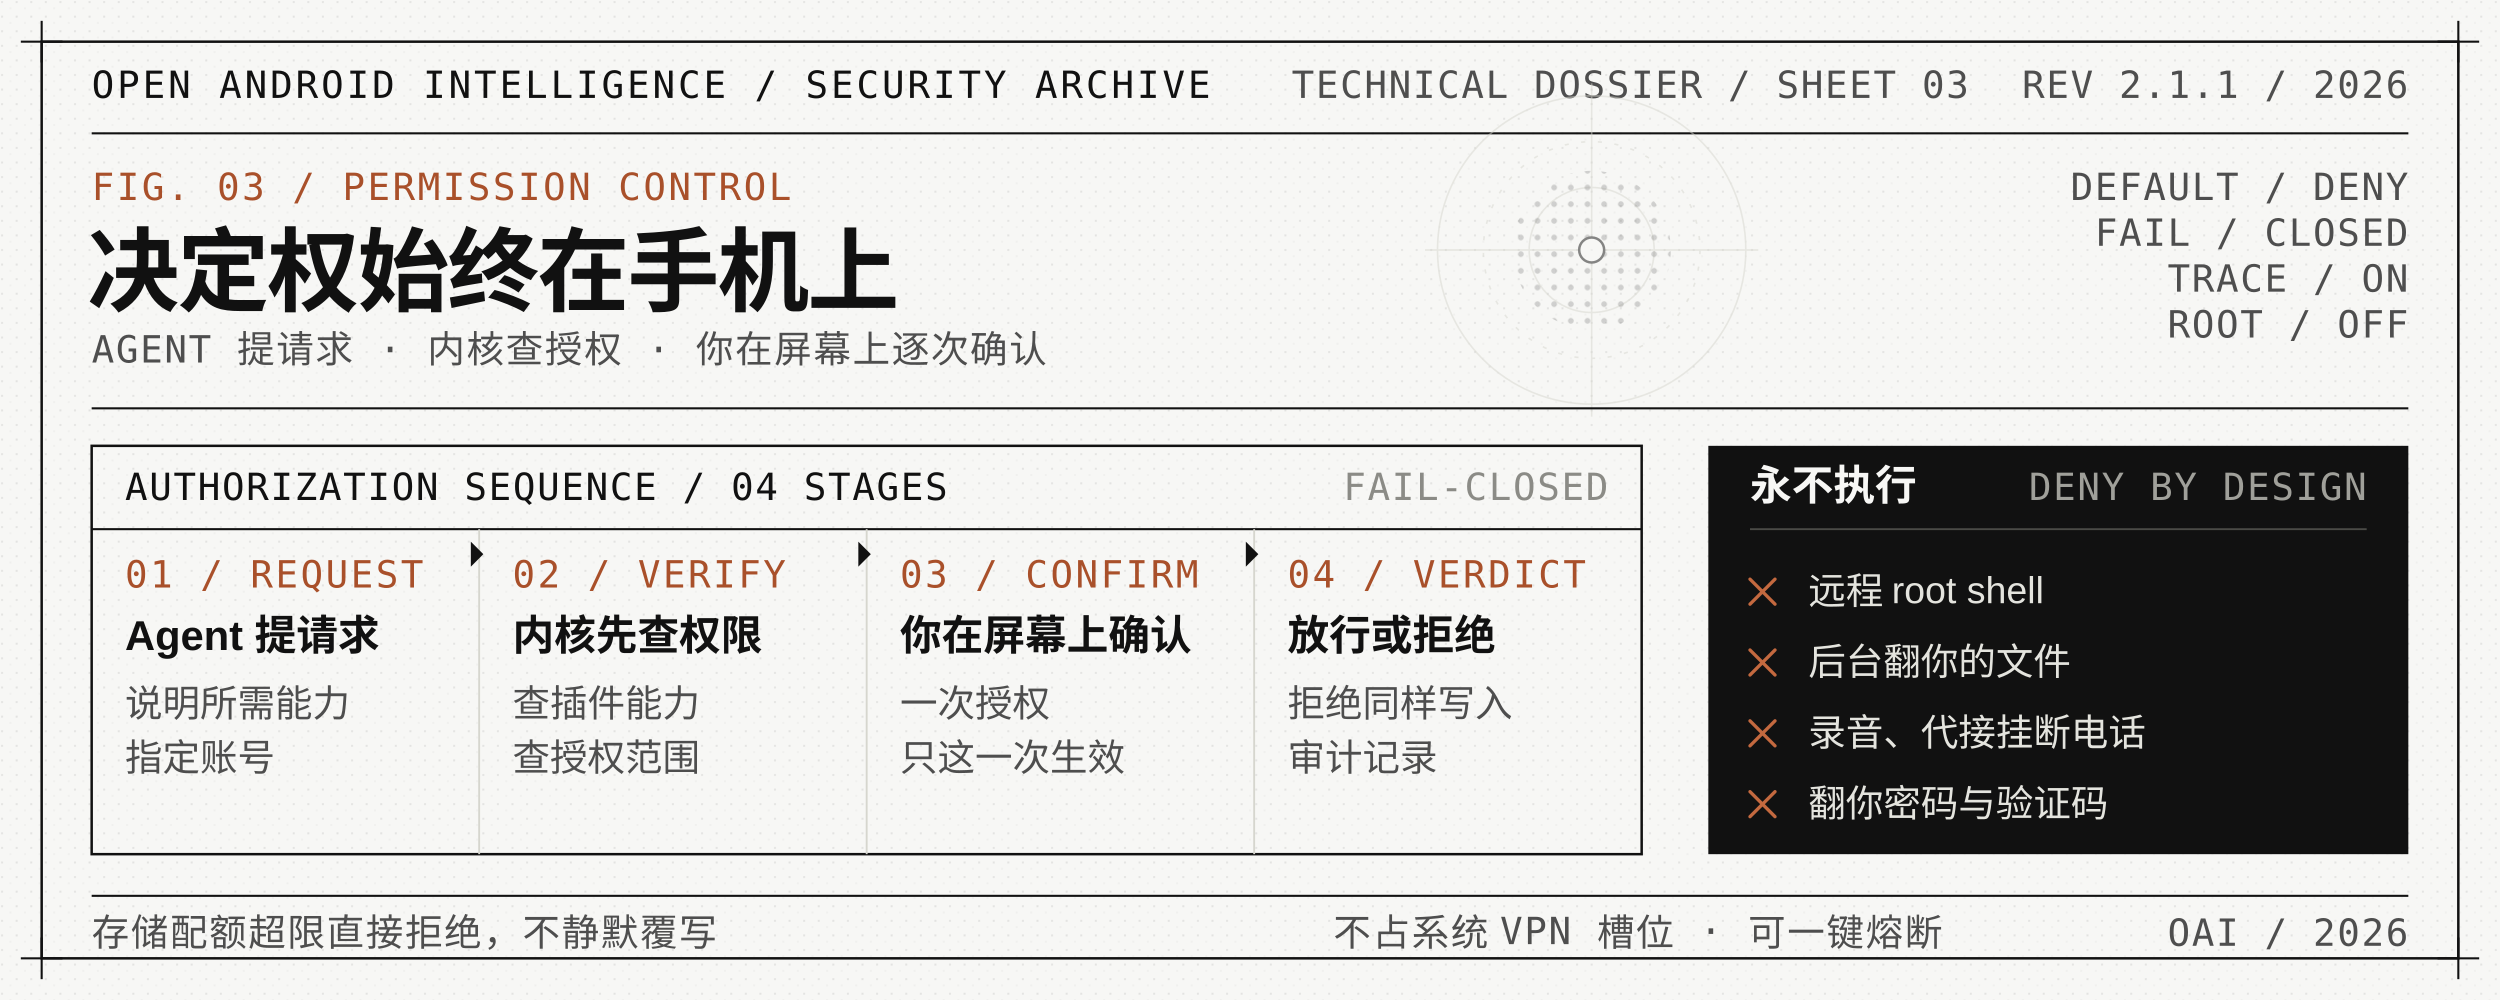
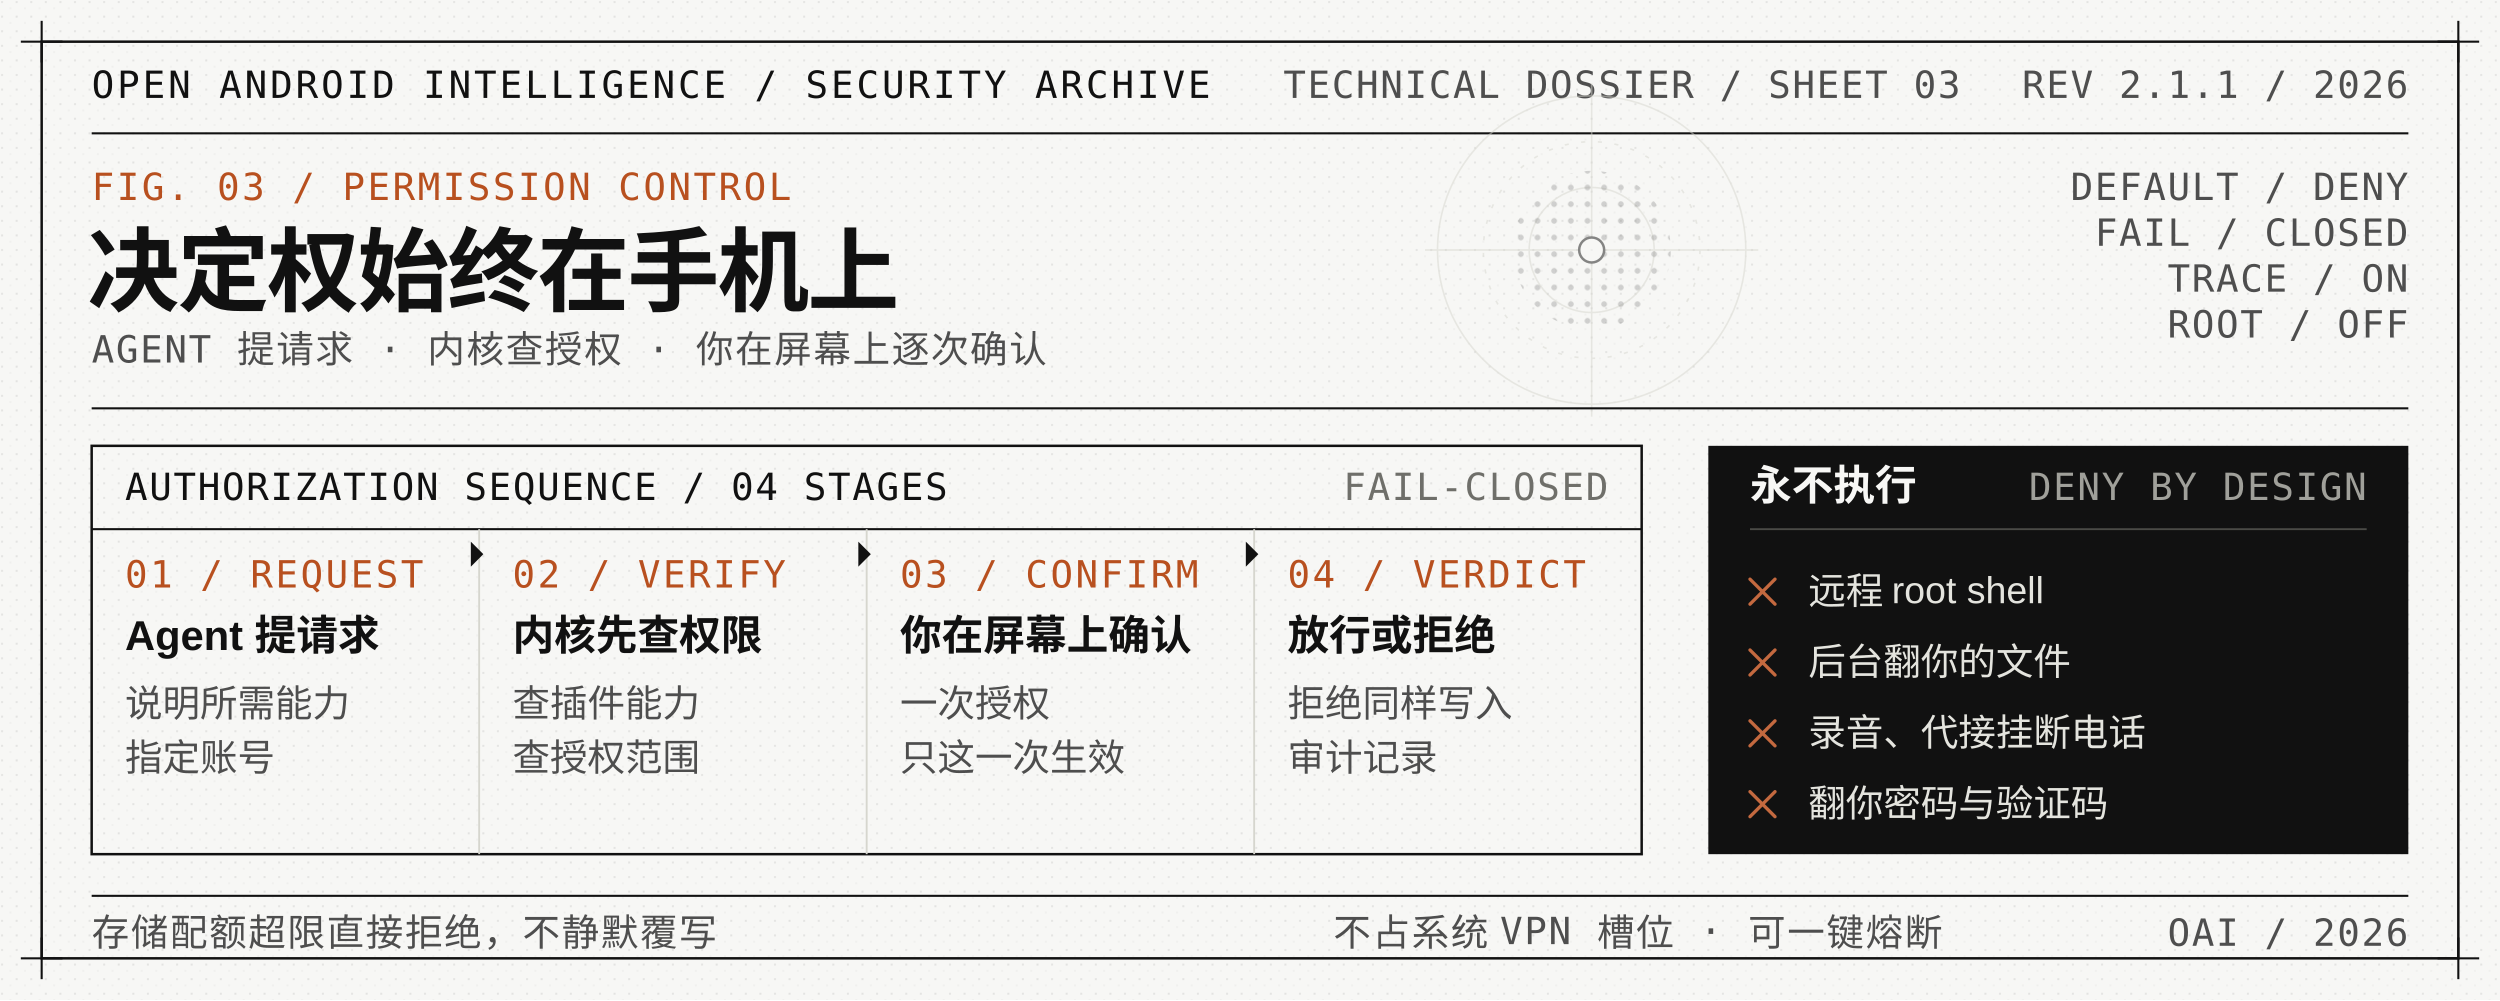
<svg xmlns="http://www.w3.org/2000/svg" viewBox="0 0 1200 480" width="100%" height="auto" role="img" aria-label="安全模型：Agent 只能提请求，放行还是拒绝由平台内核和你在屏幕上决定">
  <defs>
    <pattern id="secGrain" width="7" height="7" patternUnits="userSpaceOnUse">
      <circle cx="1" cy="1" r="0.5" fill="#111111" opacity="0.09" />
      <circle cx="5" cy="4" r="0.38" fill="#111111" opacity="0.055" />
    </pattern>
    <pattern id="secHalftone" width="8" height="8" patternUnits="userSpaceOnUse">
      <circle cx="2" cy="2" r="1.4" fill="#111111" opacity="0.34" />
    </pattern>
    <clipPath id="secClip">
      <rect x="20" y="20" width="1160" height="440" />
    </clipPath>
  </defs>
  <style>
    .mono { font-family: "JetBrains Mono", "Roboto Mono", "DejaVu Sans Mono", monospace; font-size: 18px; letter-spacing: 0.8px; fill: #4E4E4E; }
    .mono-d { font-family: "JetBrains Mono", "Roboto Mono", "DejaVu Sans Mono", monospace; font-size: 18px; letter-spacing: 0.8px; fill: #111111; }
-     .mono-m { font-family: "JetBrains Mono", "Roboto Mono", "DejaVu Sans Mono", monospace; font-size: 18px; letter-spacing: 0.8px; fill: #8B8B86; }
-     .num { font-family: "JetBrains Mono", "Roboto Mono", "DejaVu Sans Mono", monospace; font-size: 18px; letter-spacing: 1.2px; fill: #A9502A; }
+     .mono-m { font-family: "JetBrains Mono", "Roboto Mono", "DejaVu Sans Mono", monospace; font-size: 18px; letter-spacing: 0.8px; fill: #6F6F6A; }
+     .num { font-family: "JetBrains Mono", "Roboto Mono", "DejaVu Sans Mono", monospace; font-size: 18px; letter-spacing: 1.2px; fill: #B8501F; }
    .disp { font-family: "Arial Black", "Inter", "Noto Sans CJK SC", "PingFang SC", "Microsoft YaHei", sans-serif; font-weight: 900; font-size: 44px; letter-spacing: -0.8px; fill: #111111; }
    .stage { font-family: "Helvetica Neue", Arial, "Noto Sans CJK SC", "PingFang SC", "Microsoft YaHei", sans-serif; font-size: 20px; font-weight: 700; fill: #111111; }
    .body { font-family: "Helvetica Neue", Arial, "Noto Sans CJK SC", "PingFang SC", "Microsoft YaHei", sans-serif; font-size: 18px; font-weight: 400; fill: #4E4E4E; }
    .neg-t { font-family: "Helvetica Neue", Arial, "Noto Sans CJK SC", "PingFang SC", "Microsoft YaHei", sans-serif; font-size: 20px; font-weight: 700; fill: #F7F7F5; }
    .neg-b { font-family: "Helvetica Neue", Arial, "Noto Sans CJK SC", "PingFang SC", "Microsoft YaHei", sans-serif; font-size: 18px; font-weight: 400; fill: #E4E4DE; }
    .dim { fill: #A0A09A; }
  </style>
  <rect width="1200" height="480" fill="#F7F7F5" />
  <rect width="1200" height="480" fill="url(#secGrain)" />
  <rect x="20" y="20" width="1160" height="440" fill="none" stroke="#111111" stroke-width="1.2" />
  <g stroke="#111111" stroke-width="1">
    <path d="M10 20H30M20 10V30" />
    <path d="M1170 20H1190M1180 10V30" />
    <path d="M10 460H30M20 450V470" />
    <path d="M1170 460H1190M1180 450V470" />
  </g>
  <text x="44" y="47" class="mono-d" style="letter-spacing:1.4px">OPEN ANDROID INTELLIGENCE / SECURITY ARCHIVE</text>
-   <text x="620" y="47" class="mono">TECHNICAL DOSSIER / SHEET 03</text>
+   <text x="616" y="47" class="mono">TECHNICAL DOSSIER / SHEET 03</text>
  <text x="1156" y="47" class="mono" text-anchor="end">REV 2.1.1 / 2026</text>
  <path d="M44 64H1156" stroke="#111111" stroke-width="1" />
  <g clip-path="url(#secClip)">
    <g opacity="0.5">
      <circle cx="764" cy="120" r="30" fill="none" stroke="#D6D6CE" stroke-width="0.8" />
      <circle cx="764" cy="120" r="52" fill="none" stroke="#D6D6CE" stroke-width="0.8" stroke-dasharray="2 6" />
      <circle cx="764" cy="120" r="74" fill="none" stroke="#D6D6CE" stroke-width="0.8" />
      <path d="M764 40V200M684 120H844" stroke="#D6D6CE" stroke-width="0.8" />
      <circle cx="764" cy="120" r="38" fill="url(#secHalftone)" />
      <circle cx="764" cy="120" r="6" fill="#F7F7F5" stroke="#111111" stroke-width="1.2" />
    </g>
  </g>
  <text x="44" y="96" class="num">FIG. 03 / PERMISSION CONTROL</text>
  <text x="42" y="146" class="disp">决定权始终在手机上</text>
  <text x="44" y="174" class="mono">AGENT 提请求 · 内核查授权 · 你在屏幕上逐次确认</text>
  <text x="1156" y="96" class="mono" text-anchor="end">DEFAULT / DENY</text>
  <text x="1156" y="118" class="mono" text-anchor="end">FAIL / CLOSED</text>
  <text x="1156" y="140" class="mono" text-anchor="end">TRACE / ON</text>
  <text x="1156" y="162" class="mono" text-anchor="end">ROOT / OFF</text>
  <path d="M44 196H1156" stroke="#111111" stroke-width="1" />
  <g>
    <rect x="44" y="214" width="744" height="196" fill="none" stroke="#111111" stroke-width="1.2" />
    <text x="60" y="240" class="mono-d">AUTHORIZATION SEQUENCE / 04 STAGES</text>
    <text x="772" y="240" class="mono-m" text-anchor="end">FAIL-CLOSED</text>
    <path d="M44 254H788" stroke="#111111" stroke-width="1" />
    <path d="M230 254V410M416 254V410M602 254V410" stroke="#D6D6CE" stroke-width="0.9" />
  </g>
  <g>
    <text x="60" y="282" class="num">01 / REQUEST</text>
    <text x="60" y="312" class="stage">Agent 提请求</text>
    <text x="60" y="344" class="body">说明所需能力</text>
    <text x="60" y="370" class="body">指定账号</text>
    <text x="246" y="282" class="num">02 / VERIFY</text>
    <text x="246" y="312" class="stage">内核先查权限</text>
    <text x="246" y="344" class="body">查插件能力</text>
    <text x="246" y="370" class="body">查授权范围</text>
    <text x="432" y="282" class="num">03 / CONFIRM</text>
    <text x="432" y="312" class="stage">你在屏幕上确认</text>
    <text x="432" y="344" class="body">一次授权</text>
    <text x="432" y="370" class="body">只这一次生效</text>
    <text x="618" y="282" class="num">04 / VERDICT</text>
    <text x="618" y="312" class="stage">放行或拒绝</text>
    <text x="618" y="344" class="body">拒绝同样写入</text>
    <text x="618" y="370" class="body">审计记录</text>
  </g>
  <g>
    <path d="M226 260V272L232 266Z" fill="#111111" />
    <path d="M412 260V272L418 266Z" fill="#111111" />
    <path d="M598 260V272L604 266Z" fill="#111111" />
  </g>
  <g>
    <rect x="820" y="214" width="336" height="196" fill="#111111" />
    <text x="840" y="240" class="neg-t">永不执行</text>
    <text x="1136" y="240" class="mono dim" text-anchor="end">DENY BY DESIGN</text>
    <path d="M840 254H1136" stroke="#4A4A46" stroke-width="0.9" />
    <g stroke="#C4693F" stroke-width="1.6" stroke-linecap="round">
      <path d="M840 278L852 290M852 278L840 290" />
      <path d="M840 312L852 324M852 312L840 324" />
      <path d="M840 346L852 358M852 346L840 358" />
      <path d="M840 380L852 392M852 380L840 392" />
    </g>
    <text x="868" y="290" class="neg-b">远程 root shell</text>
    <text x="868" y="324" class="neg-b">后台翻你的文件</text>
    <text x="868" y="358" class="neg-b">录音、代接挂断电话</text>
    <text x="868" y="392" class="neg-b">翻你密码与验证码</text>
  </g>
  <path d="M44 430H1156" stroke="#111111" stroke-width="1" />
  <text x="44" y="454" class="mono">存储配额超限直接拒绝，不静默覆写</text>
  <text x="640" y="454" class="mono">不占系统 VPN 槽位 · 可一键熔断</text>
  <text x="1156" y="454" class="mono" text-anchor="end">OAI / 2026</text>
</svg>
